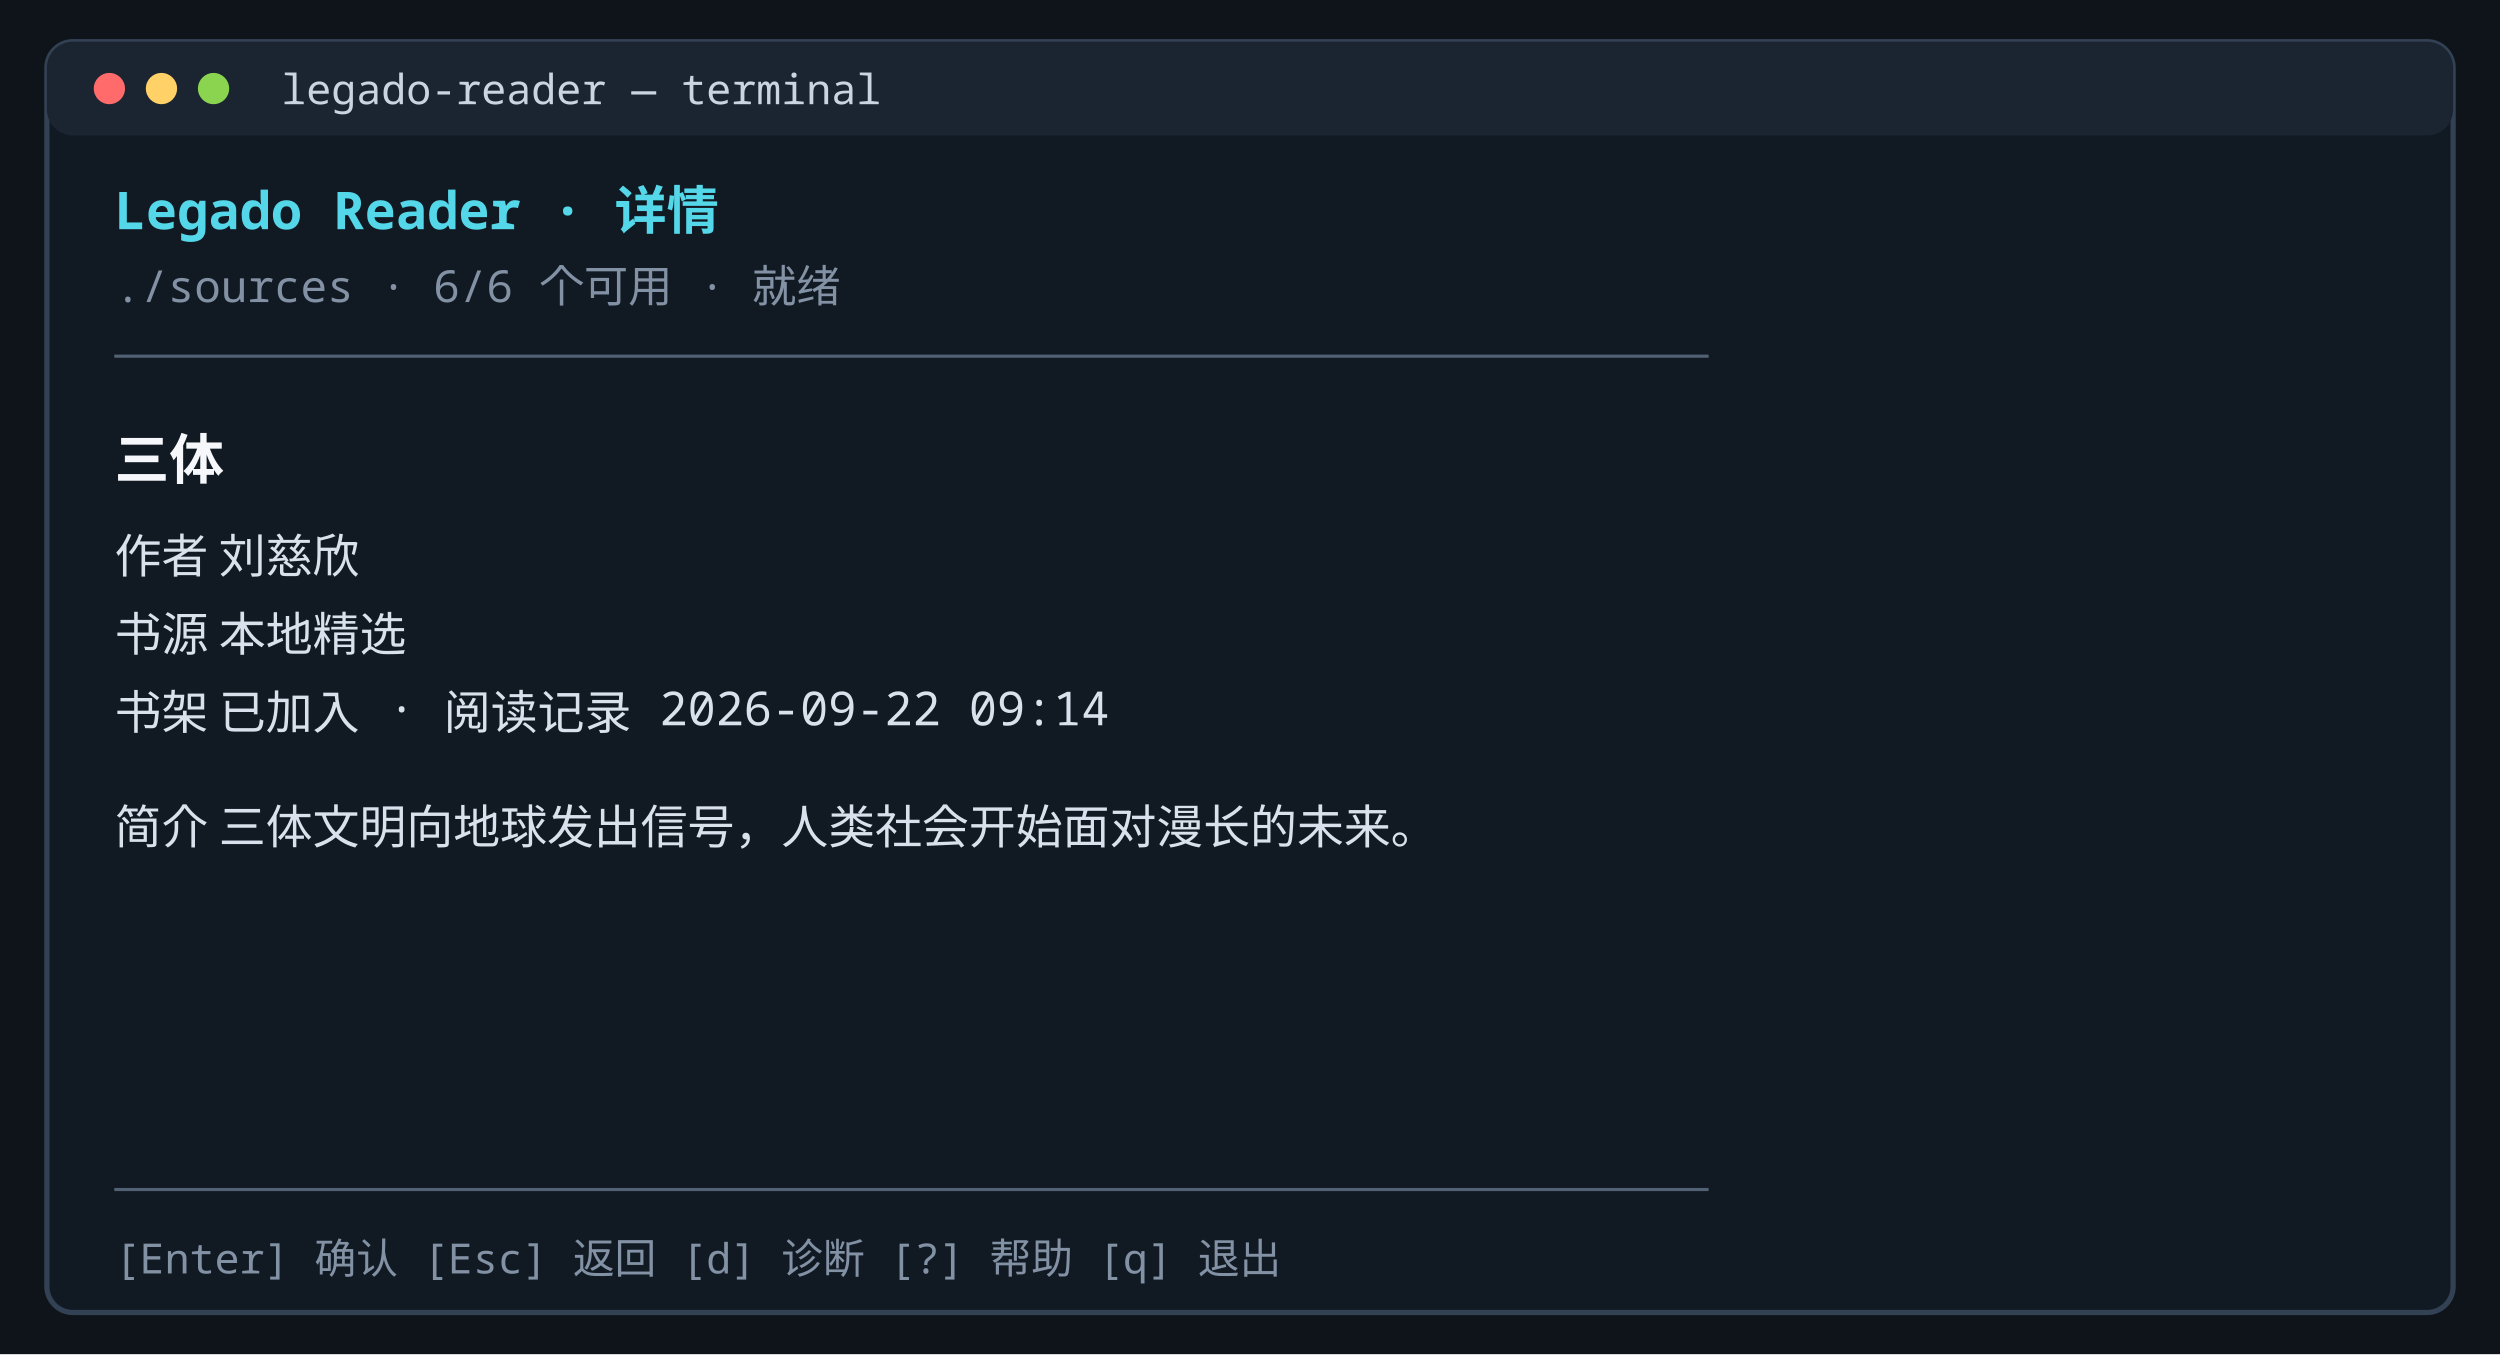
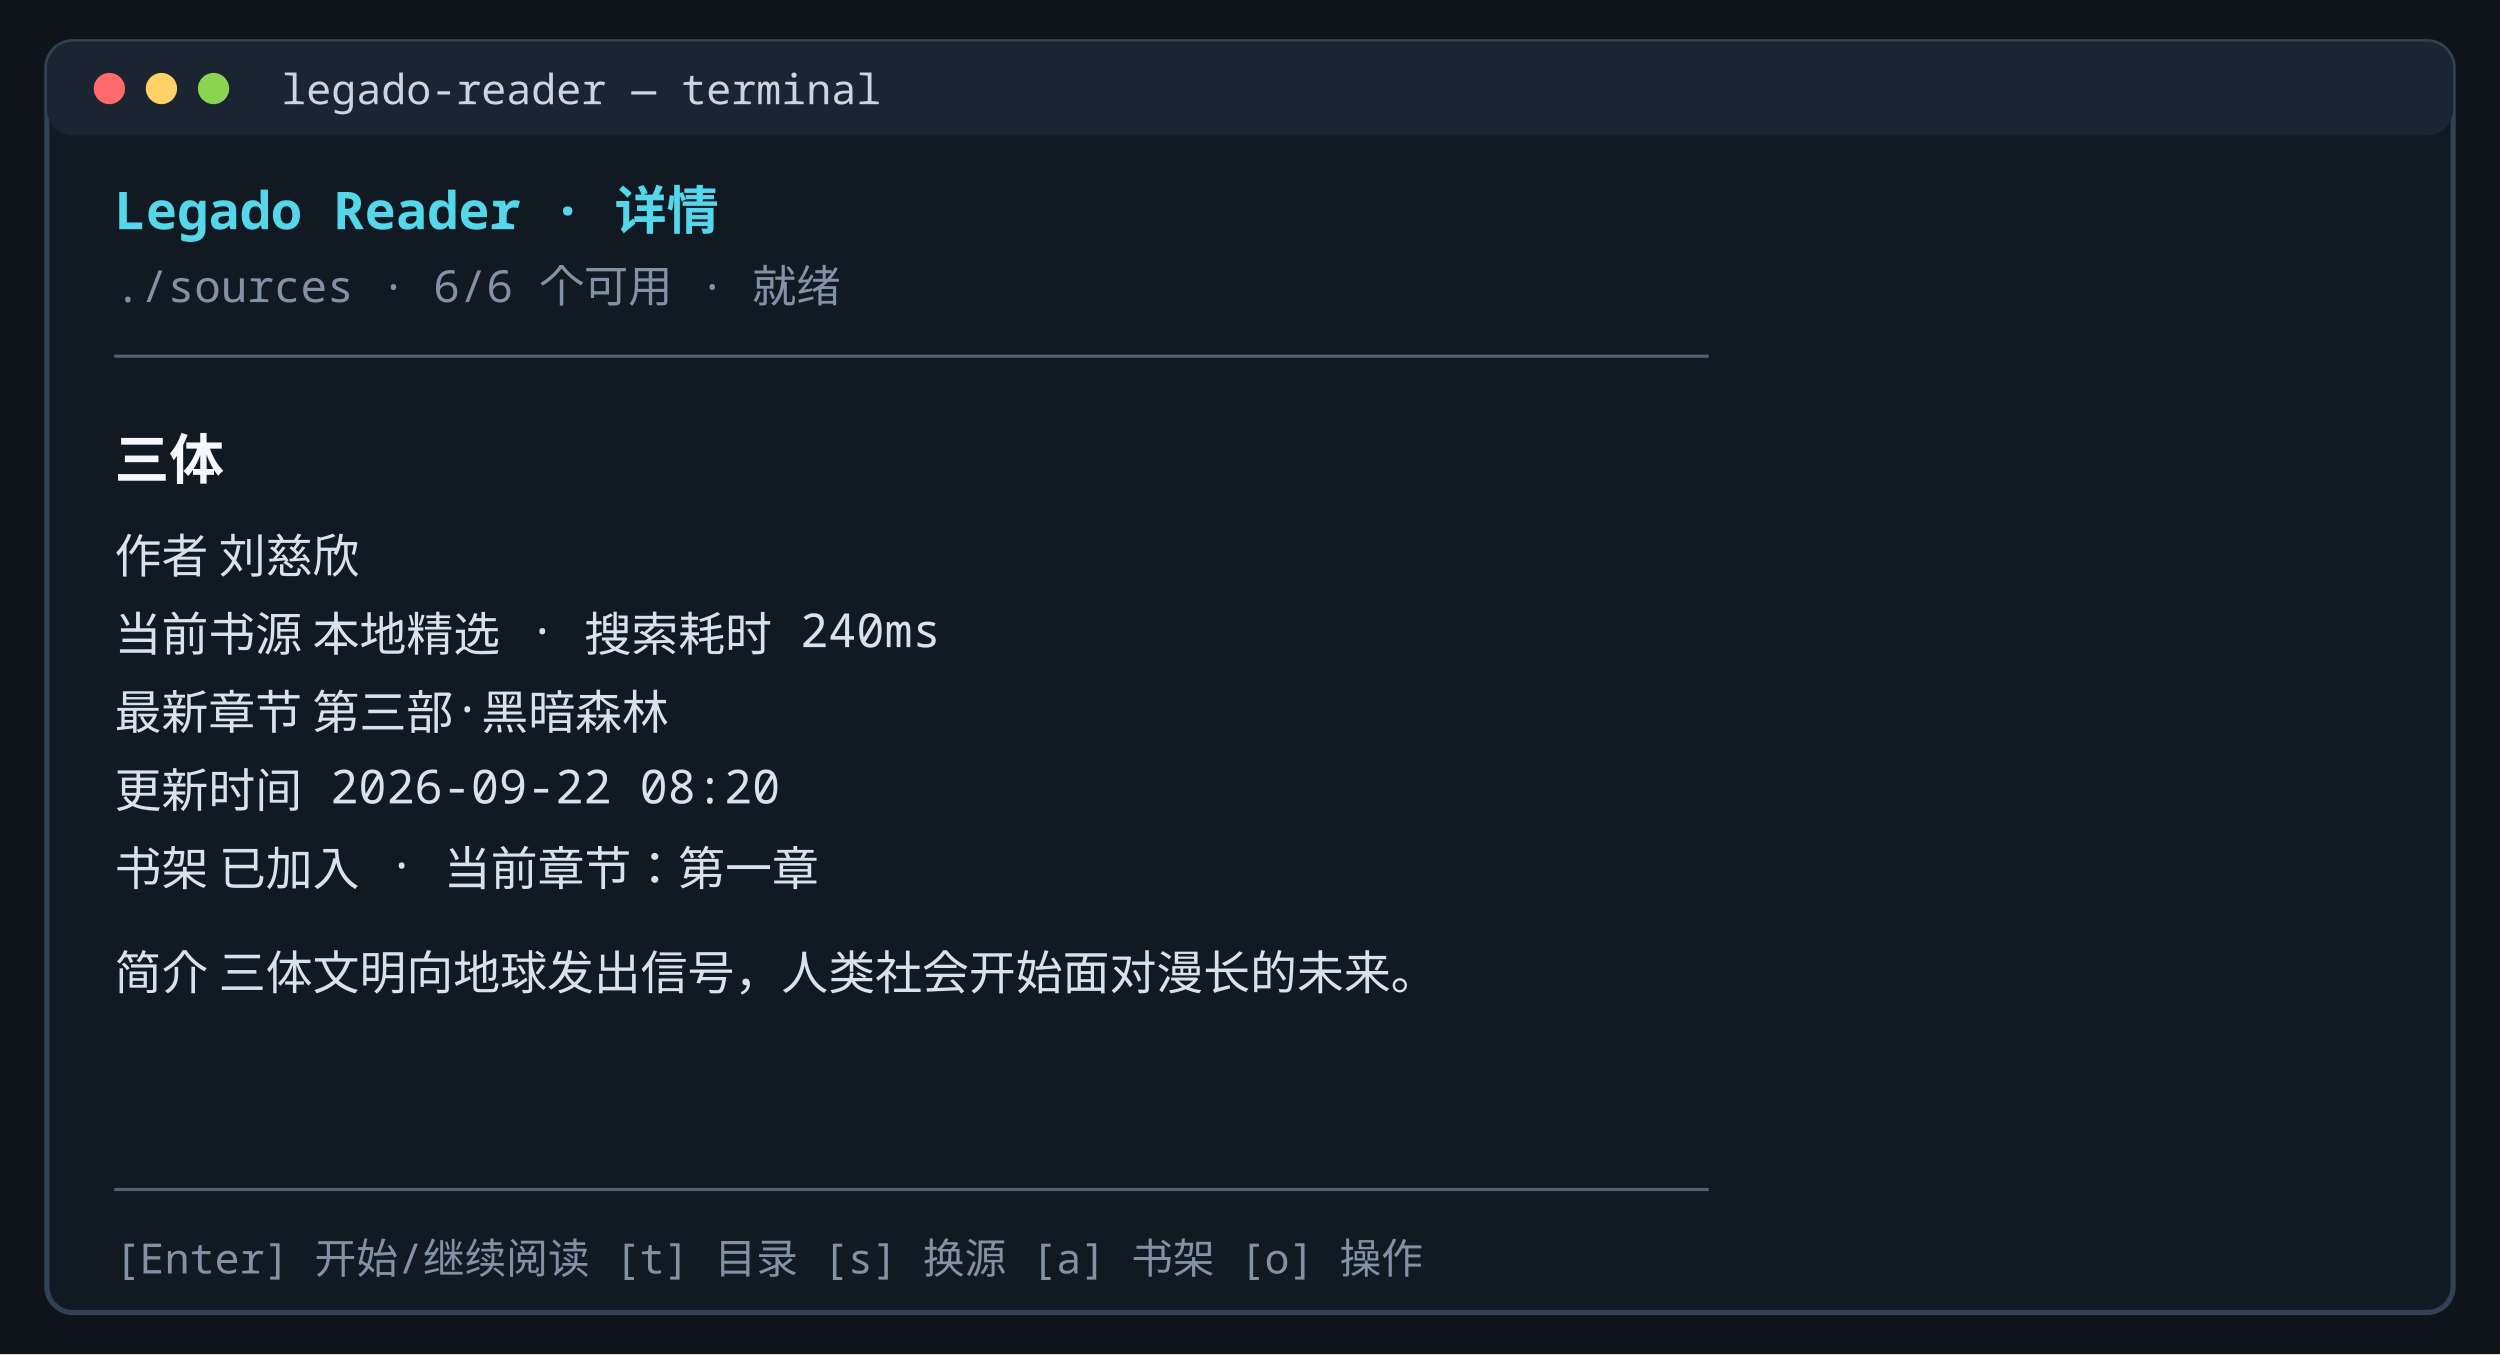
<svg xmlns="http://www.w3.org/2000/svg" width="960" height="520" viewBox="0 0 960 520" role="img" aria-labelledby="title desc">
  <rect width="960" height="520" fill="#0f141a" />
  <rect x="18" y="16" width="924" height="488" rx="10" fill="#111923" stroke="#334155" stroke-width="2" />
  <rect x="18" y="16" width="924" height="36" rx="10" fill="#1a2531" />
  <circle cx="42" cy="34" r="6" fill="#ff6b6b" />
  <circle cx="62" cy="34" r="6" fill="#ffd166" />
  <circle cx="82" cy="34" r="6" fill="#8bd450" />
  <text x="108" y="40" fill="#cbd5e1" font-family="SFMono-Regular,Menlo,Consolas,'Noto Sans Mono',monospace" font-size="16">legado-reader — terminal</text>
  <text x="44" y="88" fill="#54d7e8" font-family="SFMono-Regular,Menlo,Consolas,'Noto Sans Mono',monospace" font-size="20" font-weight="700">Legado Reader  ·  详情</text>
  <text x="44" y="116" fill="#8291a4" font-family="SFMono-Regular,Menlo,Consolas,'Noto Sans Mono',monospace" font-size="17">./sources · 6/6 个可用 · 就绪</text>
  <text x="44" y="143" fill="#526274" font-family="SFMono-Regular,Menlo,Consolas,'Noto Sans Mono',monospace" font-size="17">────────────────────────────────────────────────────────────</text>
  <text x="44" y="184" fill="#f5f7fa" font-family="SFMono-Regular,Menlo,Consolas,'Noto Sans Mono',monospace" font-size="21" font-weight="700">三体</text>
-   <text x="44" y="220" fill="#d9e2ec" font-family="SFMono-Regular,Menlo,Consolas,'Noto Sans Mono',monospace" font-size="18">作者  刘慈欣</text>
-   <text x="44" y="250" fill="#d9e2ec" font-family="SFMono-Regular,Menlo,Consolas,'Noto Sans Mono',monospace" font-size="18">书源  本地精选</text>
-   <text x="44" y="280" fill="#d9e2ec" font-family="SFMono-Regular,Menlo,Consolas,'Noto Sans Mono',monospace" font-size="18">书架  已加入 · 阅读记录 2026-09-22 09:14</text>
-   <text x="44" y="324" fill="#d9e2ec" font-family="SFMono-Regular,Menlo,Consolas,'Noto Sans Mono',monospace" font-size="18">简介  三体文明向地球发出信号，人类社会开始面对漫长的未来。</text>
+   <text x="44" y="220" fill="#d9e2ec" font-family="SFMono-Regular,Menlo,Consolas,'Noto Sans Mono',monospace" font-size="18">作者       刘慈欣</text>
+   <text x="44" y="250" fill="#d9e2ec" font-family="SFMono-Regular,Menlo,Consolas,'Noto Sans Mono',monospace" font-size="18">当前书源   本地精选 · 搜索耗时 240ms</text>
+   <text x="44" y="280" fill="#d9e2ec" font-family="SFMono-Regular,Menlo,Consolas,'Noto Sans Mono',monospace" font-size="18">最新章节   第三部·黑暗森林</text>
+   <text x="44" y="310" fill="#d9e2ec" font-family="SFMono-Regular,Menlo,Consolas,'Noto Sans Mono',monospace" font-size="18">更新时间   2026-09-22 08:20</text>
+   <text x="44" y="340" fill="#d9e2ec" font-family="SFMono-Regular,Menlo,Consolas,'Noto Sans Mono',monospace" font-size="18">书架       已加入 · 当前章节：第一章</text>
+   <text x="44" y="380" fill="#d9e2ec" font-family="SFMono-Regular,Menlo,Consolas,'Noto Sans Mono',monospace" font-size="18">简介       三体文明向地球发出信号，人类社会开始面对漫长的未来。</text>
  <text x="44" y="463" fill="#526274" font-family="SFMono-Regular,Menlo,Consolas,'Noto Sans Mono',monospace" font-size="17">────────────────────────────────────────────────────────────</text>
-   <text x="44" y="489" fill="#8291a4" font-family="SFMono-Regular,Menlo,Consolas,'Noto Sans Mono',monospace" font-size="16">[Enter] 确认  [Esc] 返回  [d] 诊断  [?] 帮助  [q] 退出</text>
+   <text x="44" y="489" fill="#8291a4" font-family="SFMono-Regular,Menlo,Consolas,'Noto Sans Mono',monospace" font-size="16">[Enter] 开始/继续阅读  [t] 目录  [s] 换源  [a] 书架  [o] 操作</text>
</svg>
